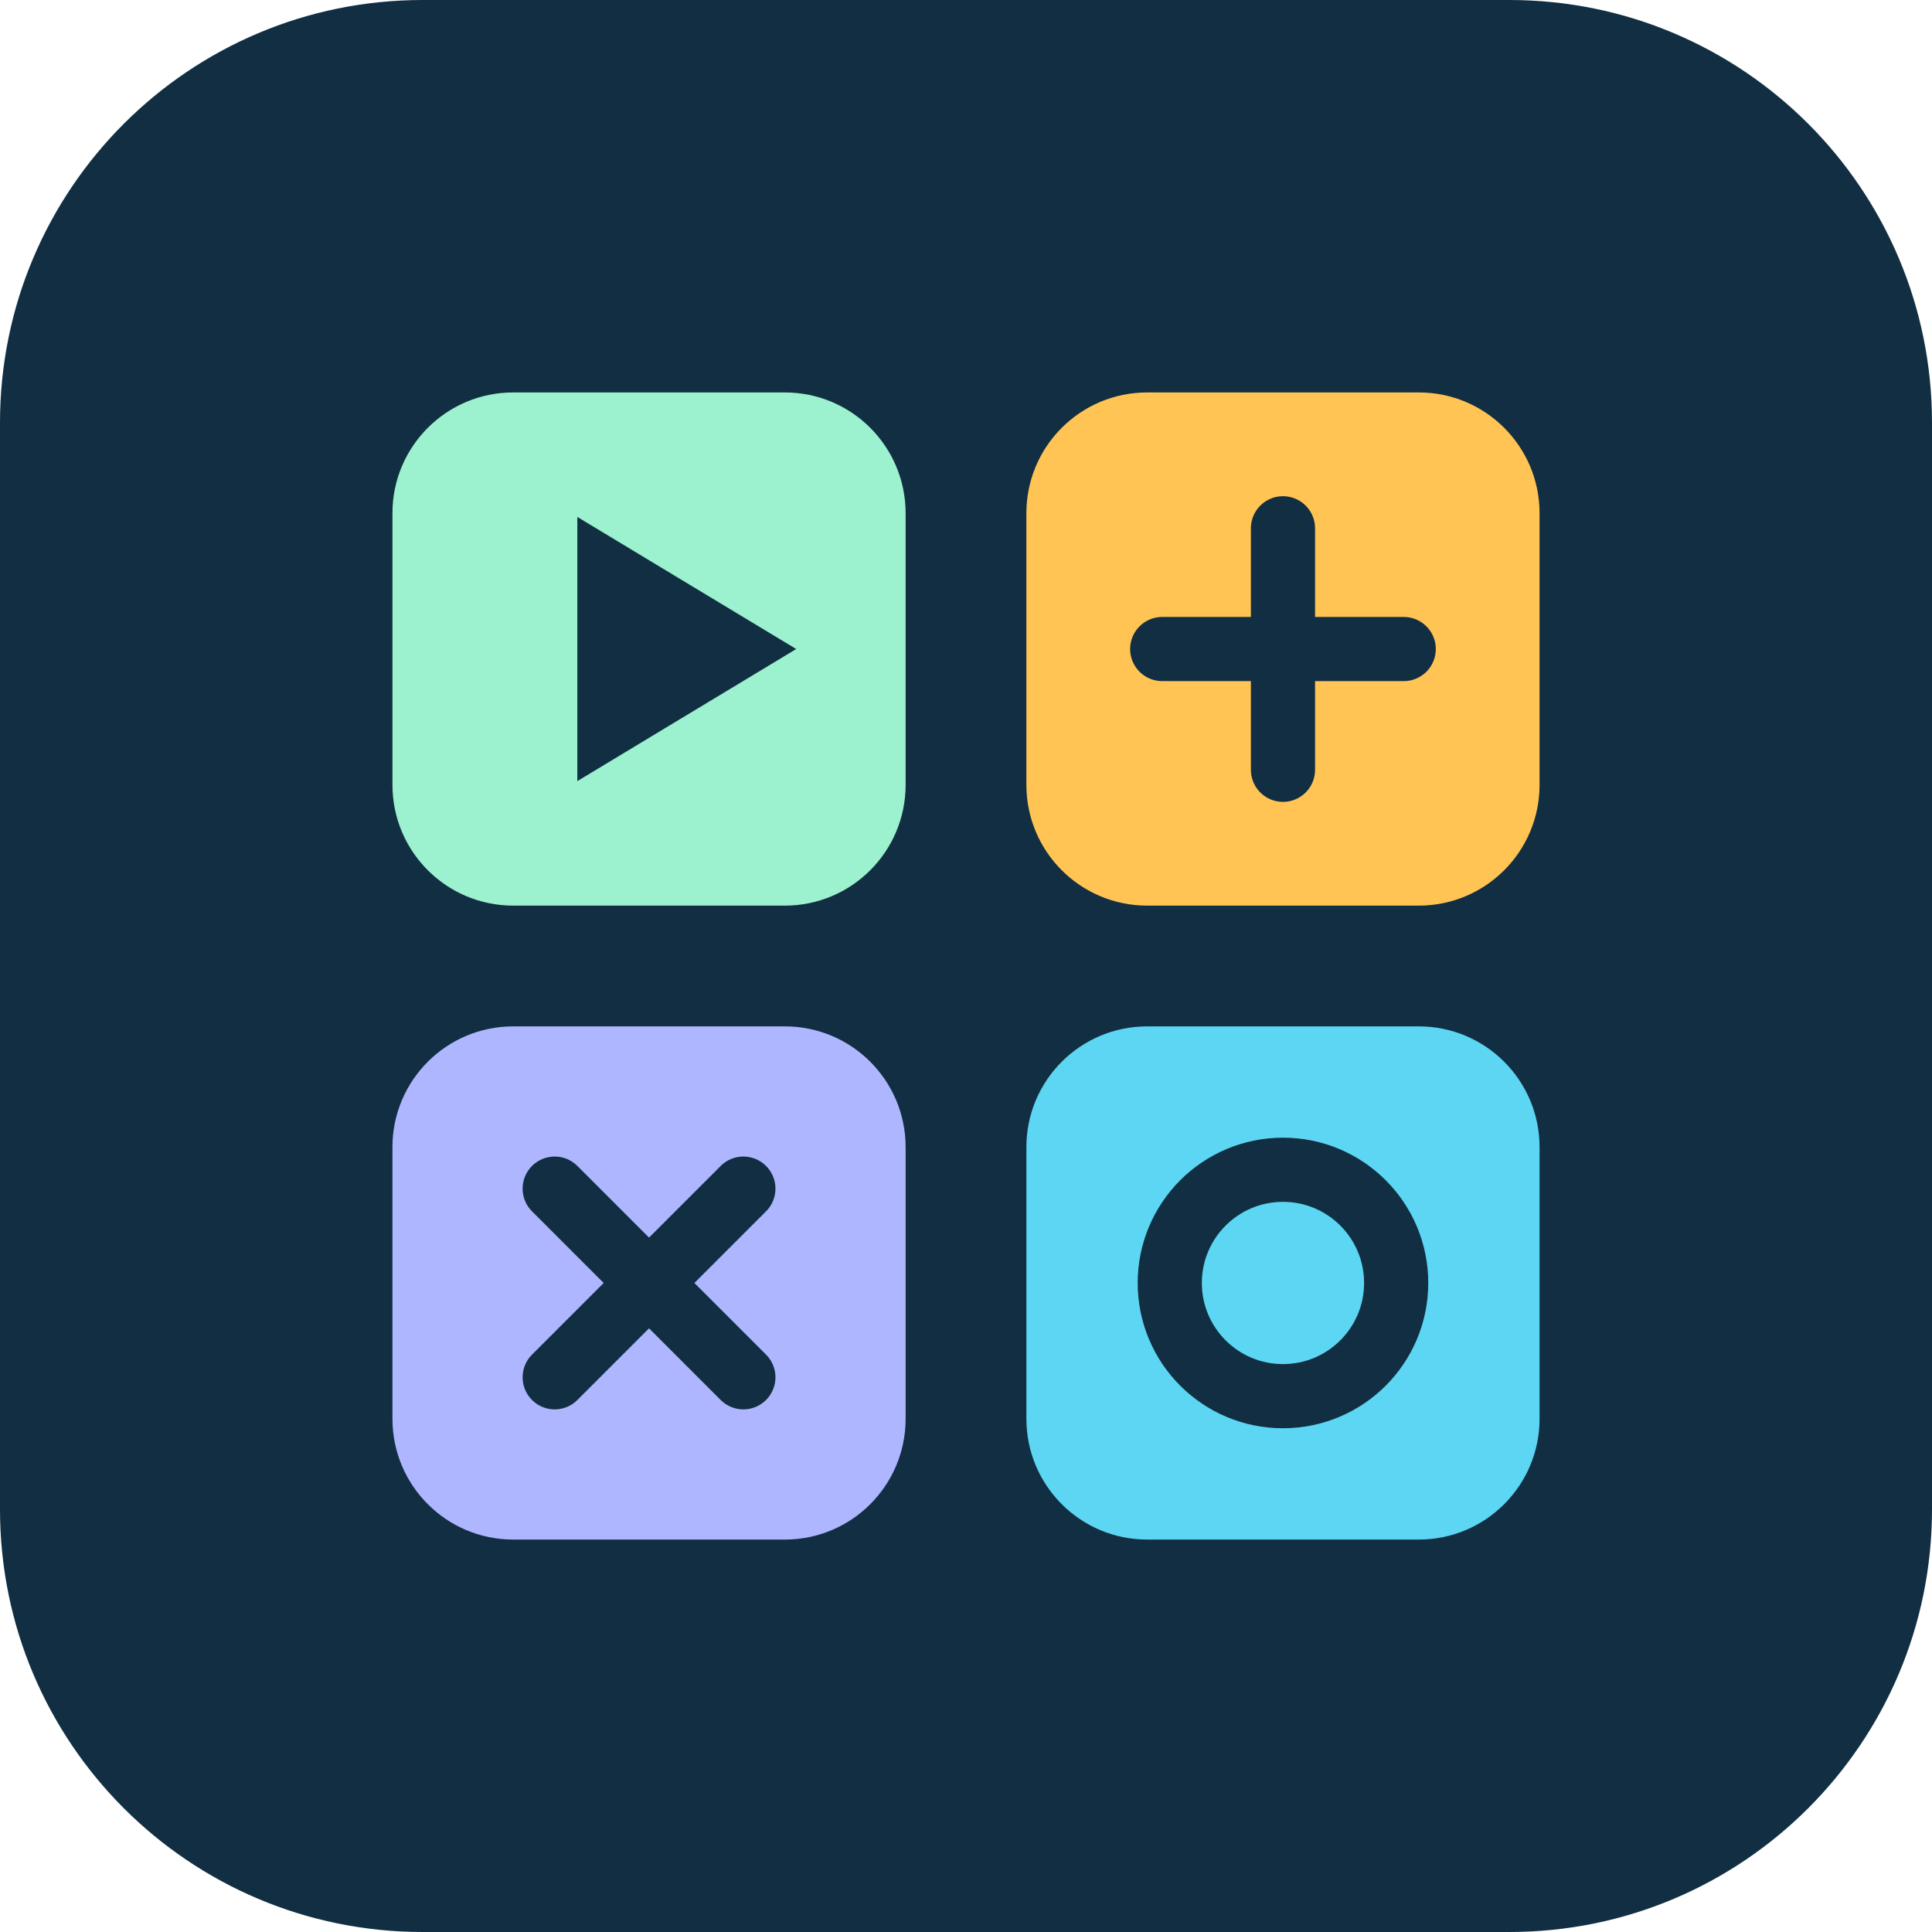
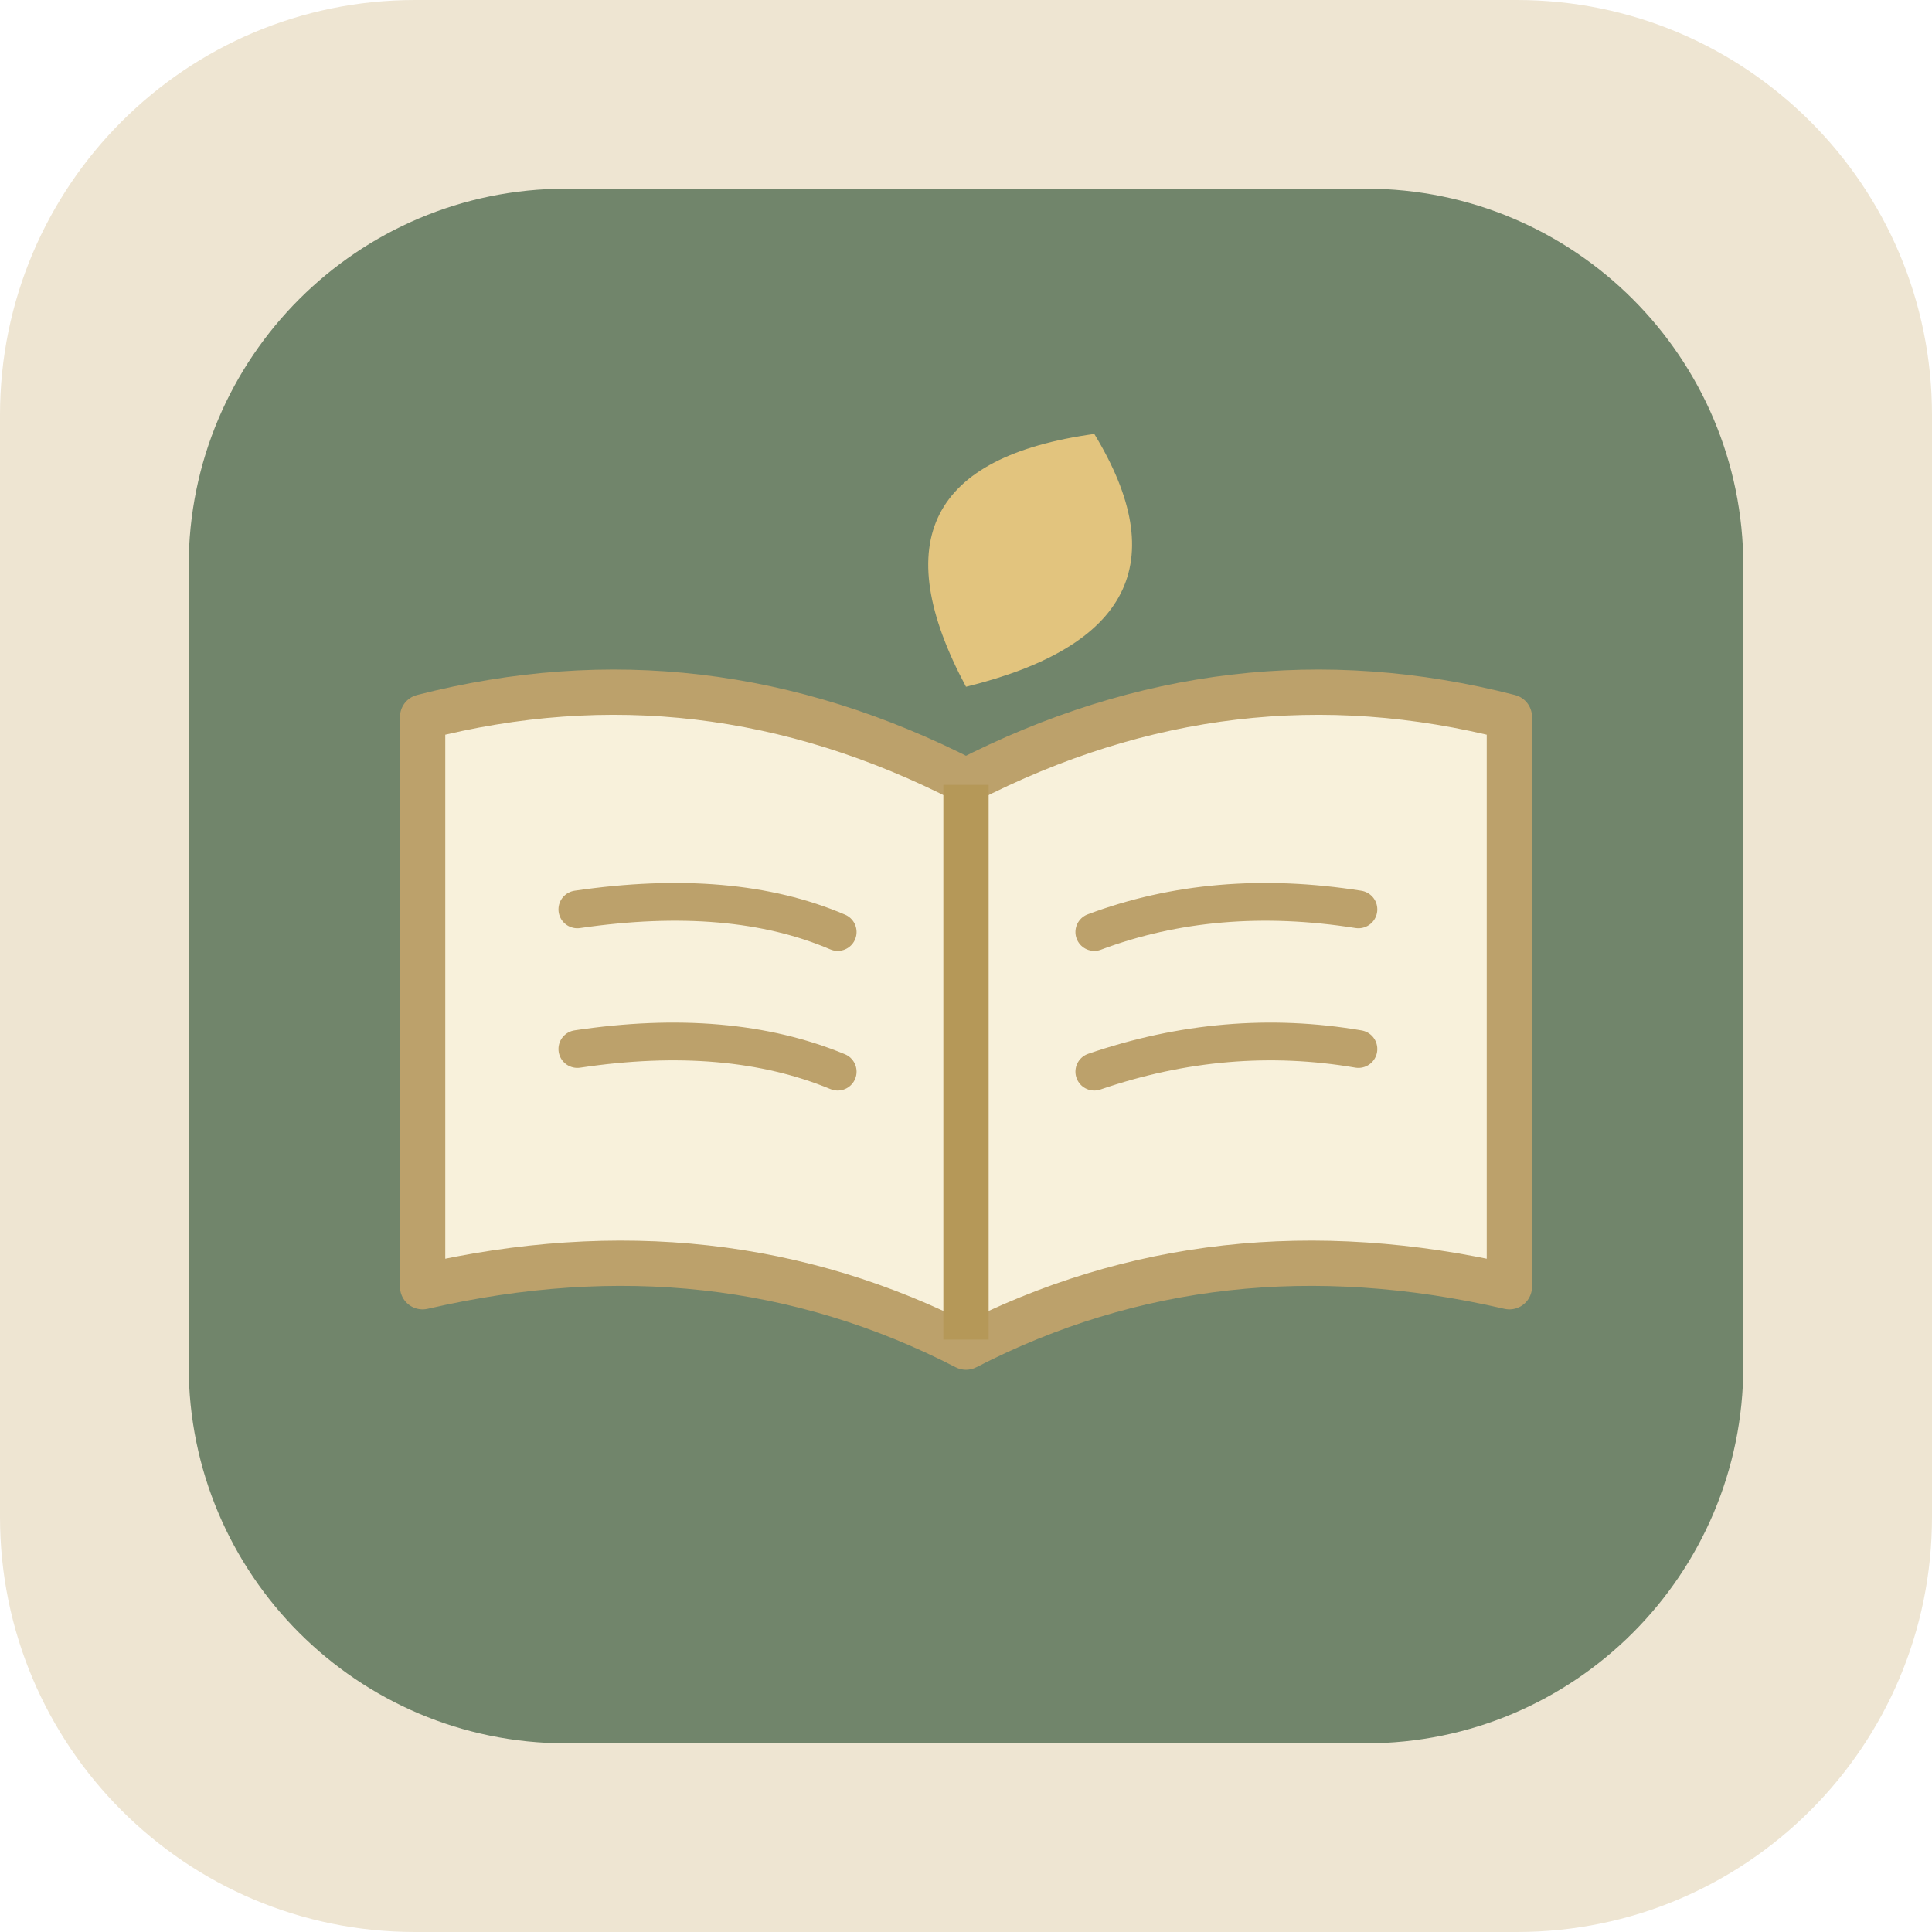
<svg xmlns="http://www.w3.org/2000/svg" viewBox="0 0 512 512">
-   <rect width="512" height="512" rx="112" fill="#112e42" />
-   <rect x="104" y="104" width="136" height="136" rx="32" fill="#9cf1cf" />
-   <rect x="272" y="104" width="136" height="136" rx="32" fill="#ffc453" />
-   <rect x="104" y="272" width="136" height="136" rx="32" fill="#aeb6ff" />
-   <rect x="272" y="272" width="136" height="136" rx="32" fill="#5cd6f2" />
-   <path d="m153 137 58 35-58 35z" fill="#112e42" />
-   <path d="M308 172h64m-32-32v64M147 315l50 50m0-50-50 50" stroke="#112e42" stroke-width="17" stroke-linecap="round" />
-   <circle cx="340" cy="340" r="30" fill="none" stroke="#112e42" stroke-width="17" />
+   <rect width="512" height="512" rx="110" fill="#eee5d2" />
+   <rect x="50" y="50" width="412" height="412" rx="100" fill="#71856b" />
+   <path d="M112 190Q186 171 256 207Q326 171 400 190V341Q322 323 256 357Q190 323 112 341Z" fill="#f8f1db" stroke="#bca16b" stroke-width="12" stroke-linejoin="round" />
+   <path d="M256 208V355" fill="none" stroke="#b59858" stroke-width="12" />
+   <path d="M256 182Q225 124 290 115Q321 166 256 182Z" fill="#e2c47e" />
+   <path d="M153 241Q194 235 222 247M290 247Q322 235 360 241M153 278Q193 272 222 284M290 284Q325 272 360 278" fill="none" stroke="#bca16b" stroke-width="10" stroke-linecap="round" />
</svg>
